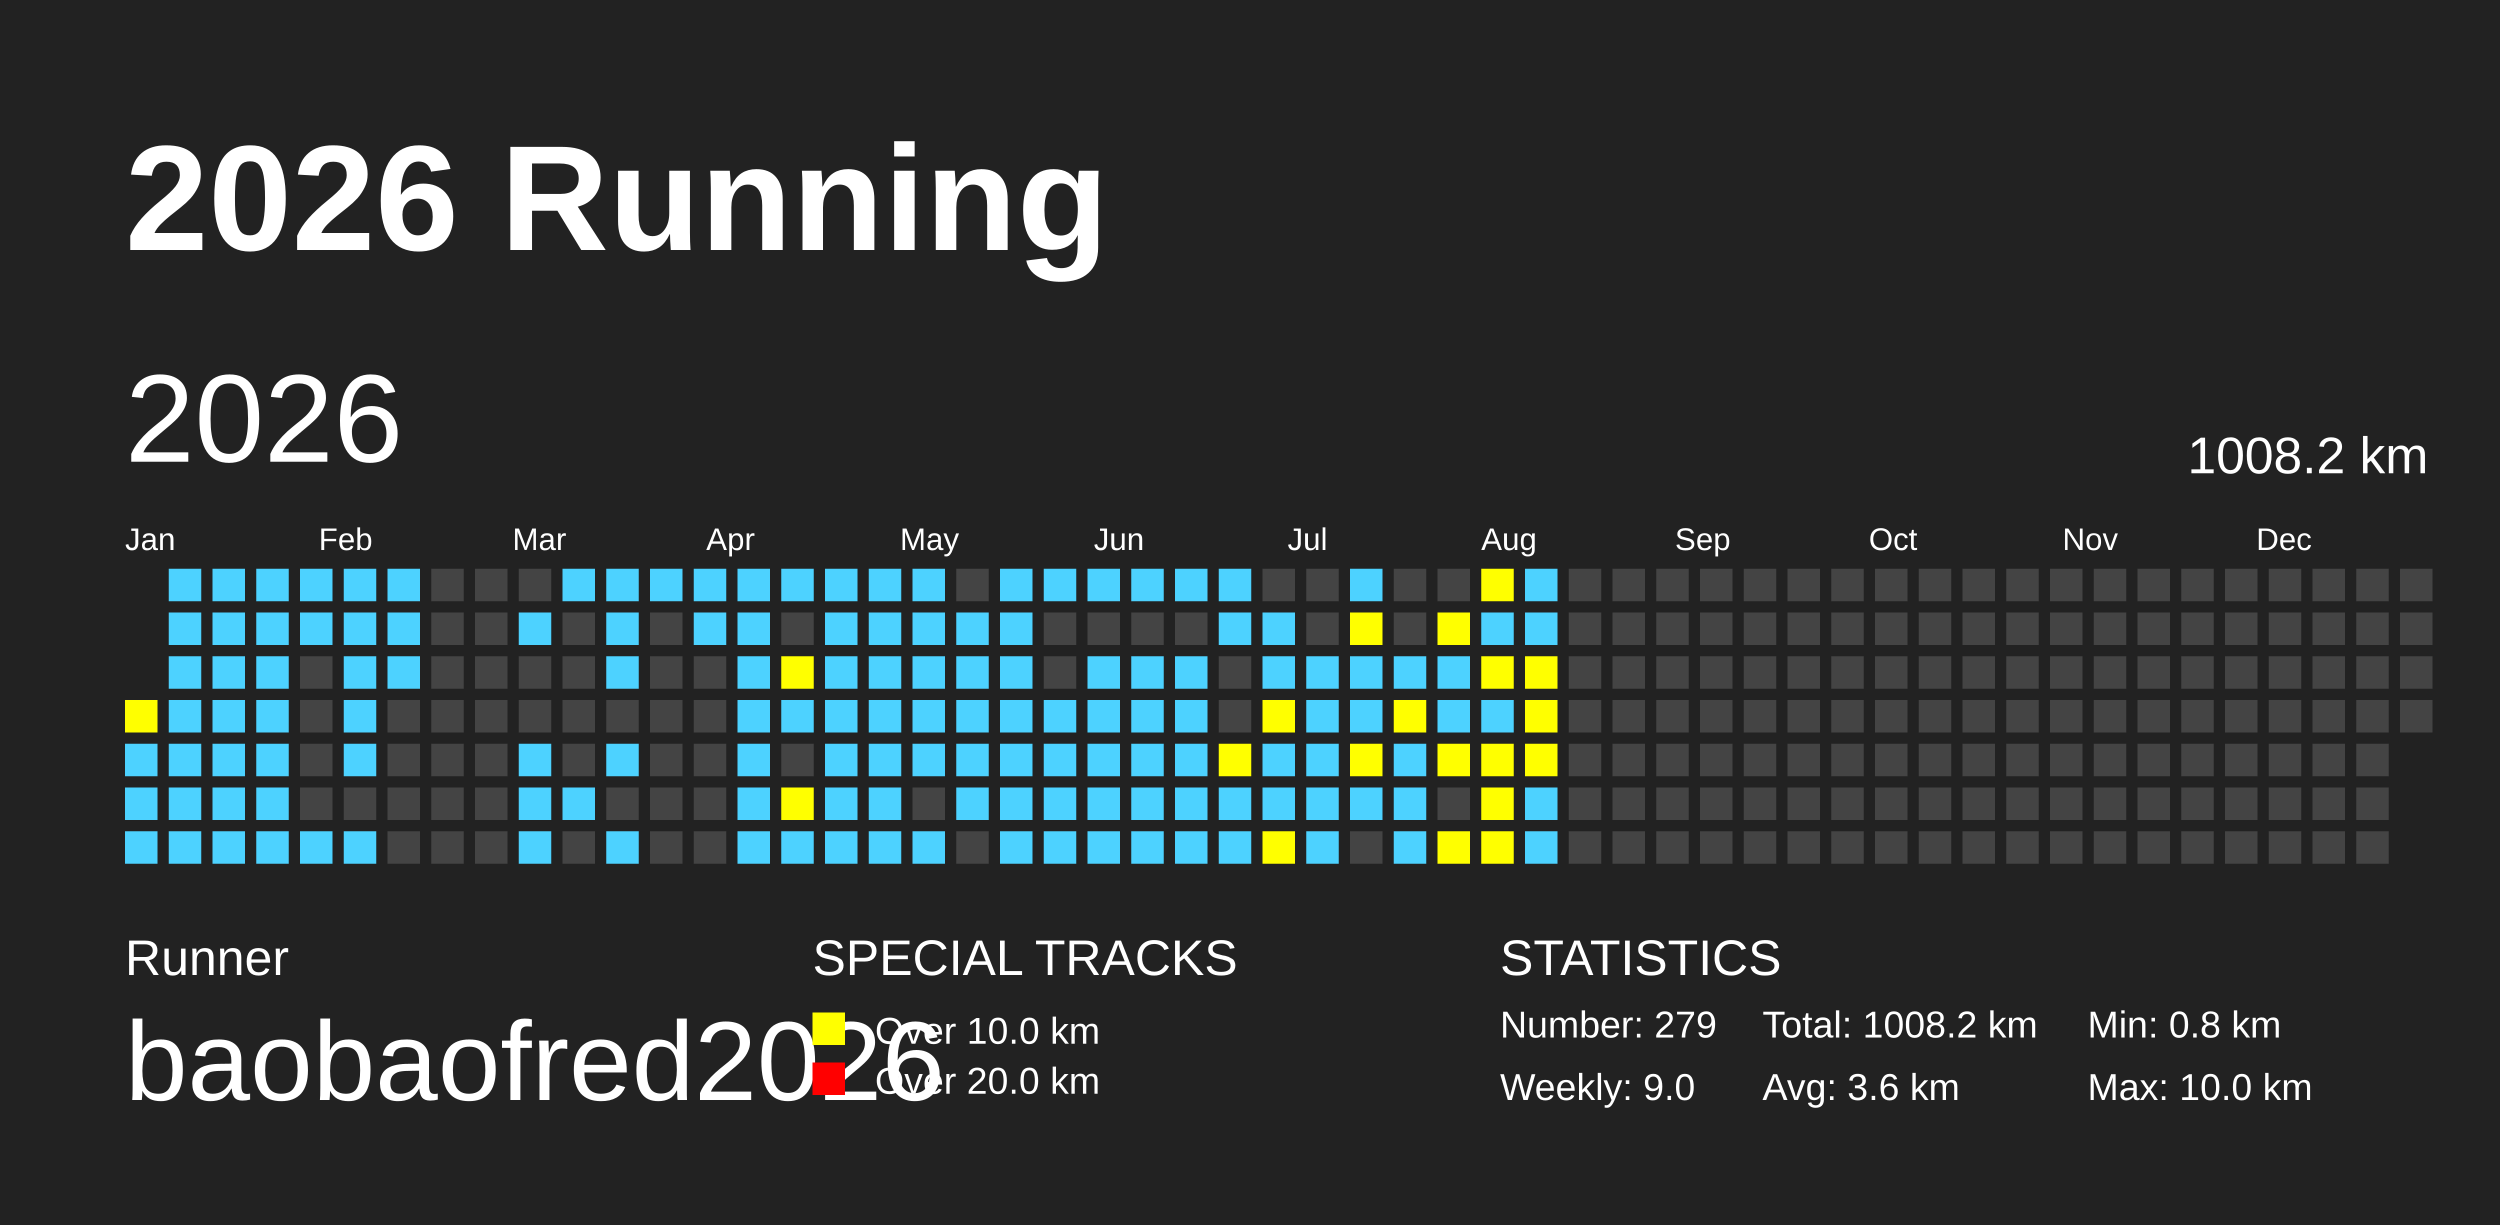
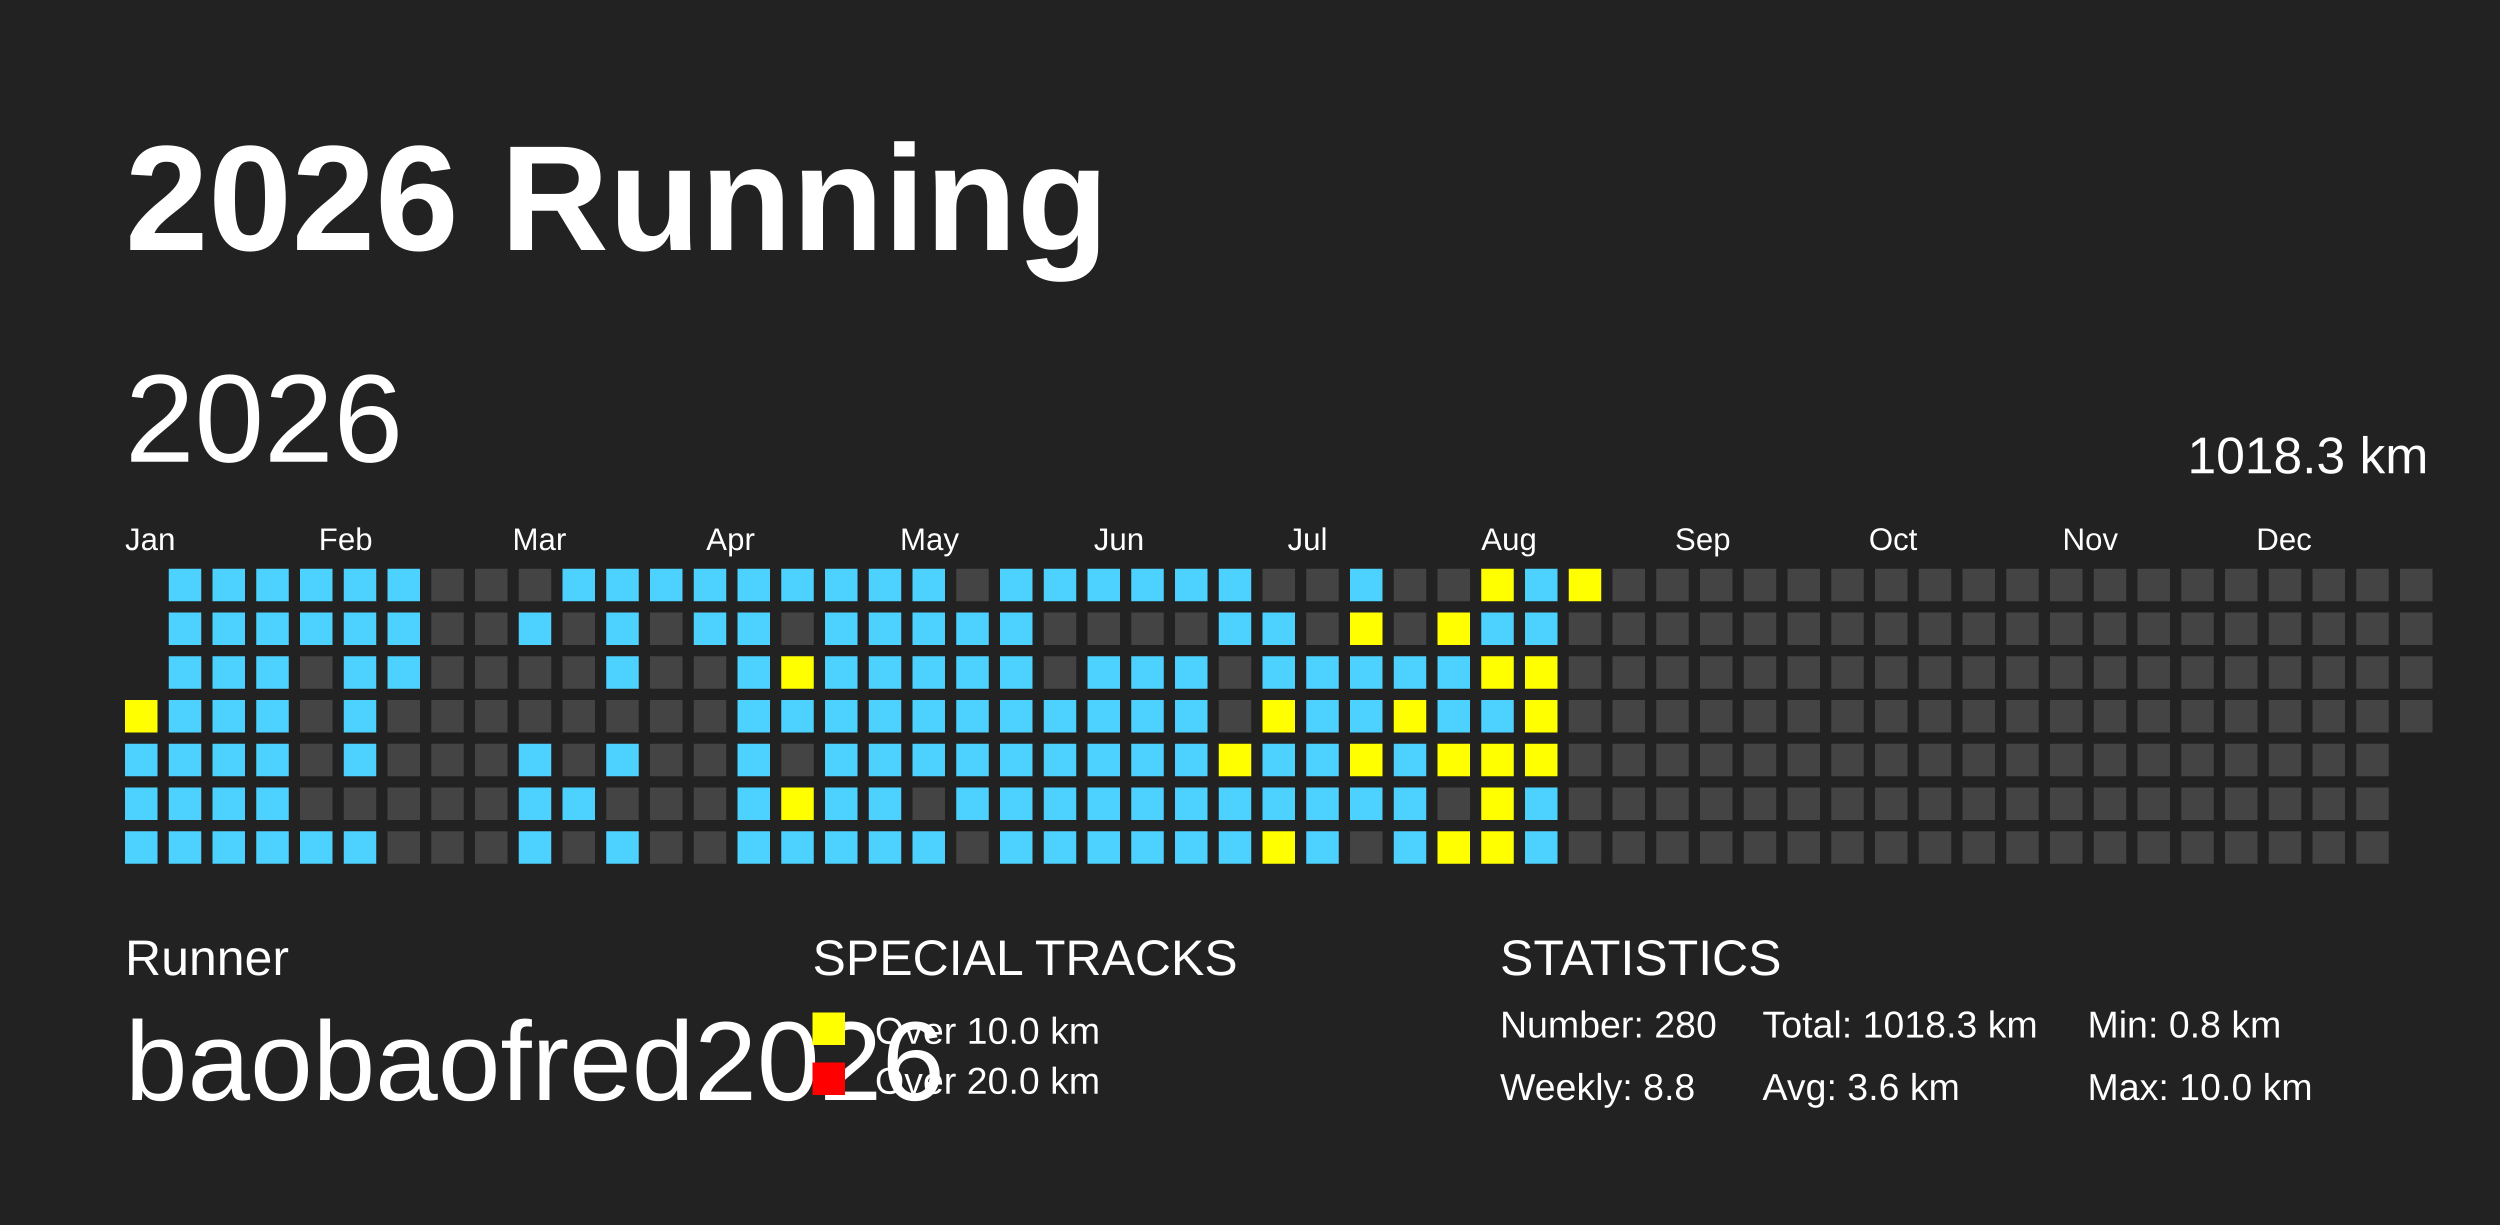
<svg xmlns="http://www.w3.org/2000/svg" baseProfile="full" height="98mm" version="1.1" viewBox="0,0,200,98" width="200mm">
  <defs />
  <rect fill="#222222" height="98" width="200" x="0" y="0" />
  <text fill="#FFFFFF" style="font-size:12px; font-family:Arial; font-weight:bold;" x="10" y="20">2026 Running</text>
  <text fill="#FFFFFF" style="font-size:4px; font-family:Arial" x="10" y="78">Runner</text>
  <text fill="#FFFFFF" style="font-size:9px; font-family:Arial" x="10" y="88">baobaofred2026</text>
  <text fill="#FFFFFF" style="font-size:4px; font-family:Arial" x="65" y="78">SPECIAL TRACKS</text>
  <rect fill="yellow" height="2.6" width="2.6" x="65" y="81" />
  <text fill="#FFFFFF" style="font-size:3px; font-family:Arial" x="70" y="83.5">Over 10.0 km</text>
  <rect fill="red" height="2.6" width="2.6" x="65" y="85" />
  <text fill="#FFFFFF" style="font-size:3px; font-family:Arial" x="70" y="87.5">Over 20.0 km</text>
  <text fill="#FFFFFF" style="font-size:4px; font-family:Arial" x="120" y="78">STATISTICS</text>
-   <text fill="#FFFFFF" style="font-size:3px; font-family:Arial" x="120" y="83">Number: 279</text>
-   <text fill="#FFFFFF" style="font-size:3px; font-family:Arial" x="120" y="88">Weekly: 9.0</text>
-   <text fill="#FFFFFF" style="font-size:3px; font-family:Arial" x="141" y="83">Total: 1008.2 km</text>
+   <text fill="#FFFFFF" style="font-size:3px; font-family:Arial" x="120" y="83">Number: 280</text>
+   <text fill="#FFFFFF" style="font-size:3px; font-family:Arial" x="120" y="88">Weekly: 8.8</text>
+   <text fill="#FFFFFF" style="font-size:3px; font-family:Arial" x="141" y="83">Total: 1018.3 km</text>
  <text fill="#FFFFFF" style="font-size:3px; font-family:Arial" x="141" y="88">Avg: 3.6 km</text>
  <text fill="#FFFFFF" style="font-size:3px; font-family:Arial" x="167" y="83">Min: 0.8 km</text>
  <text fill="#FFFFFF" style="font-size:3px; font-family:Arial" x="167" y="88">Max: 10.0 km</text>
  <text dominant-baseline="hanging" fill="#FFFFFF" style="font-size:10.0px; font-family:Arial;" x="10" y="30">2026</text>
-   <text dominant-baseline="hanging" fill="#FFFFFF" style="font-size:4.125px; font-family:Arial;" x="175" y="35">1008.2 km</text>
+   <text dominant-baseline="hanging" fill="#FFFFFF" style="font-size:4.125px; font-family:Arial;" x="175" y="35">1018.3 km</text>
  <text fill="#FFFFFF" style="font-size:2.5px; font-family:Arial" x="10.0" y="44">Jan</text>
  <text fill="#FFFFFF" style="font-size:2.5px; font-family:Arial" x="25.5" y="44">Feb</text>
  <text fill="#FFFFFF" style="font-size:2.5px; font-family:Arial" x="41.0" y="44">Mar</text>
  <text fill="#FFFFFF" style="font-size:2.5px; font-family:Arial" x="56.5" y="44">Apr</text>
  <text fill="#FFFFFF" style="font-size:2.5px; font-family:Arial" x="72.0" y="44">May</text>
  <text fill="#FFFFFF" style="font-size:2.5px; font-family:Arial" x="87.5" y="44">Jun</text>
  <text fill="#FFFFFF" style="font-size:2.5px; font-family:Arial" x="103.0" y="44">Jul</text>
  <text fill="#FFFFFF" style="font-size:2.5px; font-family:Arial" x="118.5" y="44">Aug</text>
  <text fill="#FFFFFF" style="font-size:2.5px; font-family:Arial" x="134.0" y="44">Sep</text>
  <text fill="#FFFFFF" style="font-size:2.5px; font-family:Arial" x="149.5" y="44">Oct</text>
  <text fill="#FFFFFF" style="font-size:2.5px; font-family:Arial" x="165.0" y="44">Nov</text>
  <text fill="#FFFFFF" style="font-size:2.5px; font-family:Arial" x="180.5" y="44">Dec</text>
  <rect fill="yellow" height="2.6" width="2.6" x="10.0" y="56.0" />
  <rect fill="#4DD2FF" height="2.6" width="2.6" x="10.0" y="59.5" />
  <rect fill="#4DD2FF" height="2.6" width="2.6" x="10.0" y="63.0" />
  <rect fill="#4DD2FF" height="2.6" width="2.6" x="10.0" y="66.5" />
  <rect fill="#4DD2FF" height="2.6" width="2.6" x="13.5" y="45.5" />
  <rect fill="#4DD2FF" height="2.6" width="2.6" x="13.5" y="49.0" />
  <rect fill="#4DD2FF" height="2.6" width="2.6" x="13.5" y="52.5" />
  <rect fill="#4DD2FF" height="2.6" width="2.6" x="13.5" y="56.0" />
  <rect fill="#4DD2FF" height="2.6" width="2.6" x="13.5" y="59.5" />
  <rect fill="#4DD2FF" height="2.6" width="2.6" x="13.5" y="63.0" />
  <rect fill="#4DD2FF" height="2.6" width="2.6" x="13.5" y="66.5" />
  <rect fill="#4DD2FF" height="2.6" width="2.6" x="17.0" y="45.5" />
  <rect fill="#4DD2FF" height="2.6" width="2.6" x="17.0" y="49.0" />
  <rect fill="#4DD2FF" height="2.6" width="2.6" x="17.0" y="52.5" />
  <rect fill="#4DD2FF" height="2.6" width="2.6" x="17.0" y="56.0" />
  <rect fill="#4DD2FF" height="2.6" width="2.6" x="17.0" y="59.5" />
  <rect fill="#4DD2FF" height="2.6" width="2.6" x="17.0" y="63.0" />
  <rect fill="#4DD2FF" height="2.6" width="2.6" x="17.0" y="66.5" />
  <rect fill="#4DD2FF" height="2.6" width="2.6" x="20.5" y="45.5" />
  <rect fill="#4DD2FF" height="2.6" width="2.6" x="20.5" y="49.0" />
  <rect fill="#4DD2FF" height="2.6" width="2.6" x="20.5" y="52.5" />
  <rect fill="#4DD2FF" height="2.6" width="2.6" x="20.5" y="56.0" />
  <rect fill="#4DD2FF" height="2.6" width="2.6" x="20.5" y="59.5" />
  <rect fill="#4DD2FF" height="2.6" width="2.6" x="20.5" y="63.0" />
  <rect fill="#4DD2FF" height="2.6" width="2.6" x="20.5" y="66.5" />
  <rect fill="#4DD2FF" height="2.6" width="2.6" x="24.0" y="45.5" />
  <rect fill="#4DD2FF" height="2.6" width="2.6" x="24.0" y="49.0" />
  <rect fill="#444444" height="2.6" width="2.6" x="24.0" y="52.5" />
  <rect fill="#444444" height="2.6" width="2.6" x="24.0" y="56.0" />
  <rect fill="#444444" height="2.6" width="2.6" x="24.0" y="59.5" />
  <rect fill="#444444" height="2.6" width="2.6" x="24.0" y="63.0" />
  <rect fill="#4DD2FF" height="2.6" width="2.6" x="24.0" y="66.5" />
  <rect fill="#4DD2FF" height="2.6" width="2.6" x="27.5" y="45.5" />
  <rect fill="#4DD2FF" height="2.6" width="2.6" x="27.5" y="49.0" />
  <rect fill="#4DD2FF" height="2.6" width="2.6" x="27.5" y="52.5" />
  <rect fill="#4DD2FF" height="2.6" width="2.6" x="27.5" y="56.0" />
  <rect fill="#4DD2FF" height="2.6" width="2.6" x="27.5" y="59.5" />
  <rect fill="#444444" height="2.6" width="2.6" x="27.5" y="63.0" />
  <rect fill="#4DD2FF" height="2.6" width="2.6" x="27.5" y="66.5" />
  <rect fill="#4DD2FF" height="2.6" width="2.6" x="31.0" y="45.5" />
  <rect fill="#4DD2FF" height="2.6" width="2.6" x="31.0" y="49.0" />
  <rect fill="#4DD2FF" height="2.6" width="2.6" x="31.0" y="52.5" />
  <rect fill="#444444" height="2.6" width="2.6" x="31.0" y="56.0" />
  <rect fill="#444444" height="2.6" width="2.6" x="31.0" y="59.5" />
  <rect fill="#444444" height="2.6" width="2.6" x="31.0" y="63.0" />
  <rect fill="#444444" height="2.6" width="2.6" x="31.0" y="66.5" />
  <rect fill="#444444" height="2.6" width="2.6" x="34.5" y="45.5" />
  <rect fill="#444444" height="2.6" width="2.6" x="34.5" y="49.0" />
  <rect fill="#444444" height="2.6" width="2.6" x="34.5" y="52.5" />
  <rect fill="#444444" height="2.6" width="2.6" x="34.5" y="56.0" />
  <rect fill="#444444" height="2.6" width="2.6" x="34.5" y="59.5" />
  <rect fill="#444444" height="2.6" width="2.6" x="34.5" y="63.0" />
  <rect fill="#444444" height="2.6" width="2.6" x="34.5" y="66.5" />
  <rect fill="#444444" height="2.6" width="2.6" x="38.0" y="45.5" />
  <rect fill="#444444" height="2.6" width="2.6" x="38.0" y="49.0" />
  <rect fill="#444444" height="2.6" width="2.6" x="38.0" y="52.5" />
  <rect fill="#444444" height="2.6" width="2.6" x="38.0" y="56.0" />
  <rect fill="#444444" height="2.6" width="2.6" x="38.0" y="59.5" />
  <rect fill="#444444" height="2.6" width="2.6" x="38.0" y="63.0" />
  <rect fill="#444444" height="2.6" width="2.6" x="38.0" y="66.5" />
  <rect fill="#444444" height="2.6" width="2.6" x="41.5" y="45.5" />
  <rect fill="#4DD2FF" height="2.6" width="2.6" x="41.5" y="49.0" />
  <rect fill="#444444" height="2.6" width="2.6" x="41.5" y="52.5" />
  <rect fill="#444444" height="2.6" width="2.6" x="41.5" y="56.0" />
  <rect fill="#4DD2FF" height="2.6" width="2.6" x="41.5" y="59.5" />
  <rect fill="#4DD2FF" height="2.6" width="2.6" x="41.5" y="63.0" />
  <rect fill="#4DD2FF" height="2.6" width="2.6" x="41.5" y="66.5" />
  <rect fill="#4DD2FF" height="2.6" width="2.6" x="45.0" y="45.5" />
  <rect fill="#444444" height="2.6" width="2.6" x="45.0" y="49.0" />
  <rect fill="#444444" height="2.6" width="2.6" x="45.0" y="52.5" />
  <rect fill="#444444" height="2.6" width="2.6" x="45.0" y="56.0" />
  <rect fill="#444444" height="2.6" width="2.6" x="45.0" y="59.5" />
  <rect fill="#4DD2FF" height="2.6" width="2.6" x="45.0" y="63.0" />
  <rect fill="#444444" height="2.6" width="2.6" x="45.0" y="66.5" />
  <rect fill="#4DD2FF" height="2.6" width="2.6" x="48.5" y="45.5" />
  <rect fill="#4DD2FF" height="2.6" width="2.6" x="48.5" y="49.0" />
  <rect fill="#4DD2FF" height="2.6" width="2.6" x="48.5" y="52.5" />
  <rect fill="#444444" height="2.6" width="2.6" x="48.5" y="56.0" />
  <rect fill="#4DD2FF" height="2.6" width="2.6" x="48.5" y="59.5" />
  <rect fill="#444444" height="2.6" width="2.6" x="48.5" y="63.0" />
  <rect fill="#4DD2FF" height="2.6" width="2.6" x="48.5" y="66.5" />
  <rect fill="#4DD2FF" height="2.6" width="2.6" x="52.0" y="45.5" />
  <rect fill="#444444" height="2.6" width="2.6" x="52.0" y="49.0" />
  <rect fill="#444444" height="2.6" width="2.6" x="52.0" y="52.5" />
  <rect fill="#444444" height="2.6" width="2.6" x="52.0" y="56.0" />
  <rect fill="#444444" height="2.6" width="2.6" x="52.0" y="59.5" />
  <rect fill="#444444" height="2.6" width="2.6" x="52.0" y="63.0" />
  <rect fill="#444444" height="2.6" width="2.6" x="52.0" y="66.5" />
  <rect fill="#4DD2FF" height="2.6" width="2.6" x="55.5" y="45.5" />
  <rect fill="#4DD2FF" height="2.6" width="2.6" x="55.5" y="49.0" />
  <rect fill="#444444" height="2.6" width="2.6" x="55.5" y="52.5" />
  <rect fill="#444444" height="2.6" width="2.6" x="55.5" y="56.0" />
  <rect fill="#444444" height="2.6" width="2.6" x="55.5" y="59.5" />
  <rect fill="#444444" height="2.6" width="2.6" x="55.5" y="63.0" />
  <rect fill="#444444" height="2.6" width="2.6" x="55.5" y="66.5" />
  <rect fill="#4DD2FF" height="2.6" width="2.6" x="59.0" y="45.5" />
  <rect fill="#4DD2FF" height="2.6" width="2.6" x="59.0" y="49.0" />
  <rect fill="#4DD2FF" height="2.6" width="2.6" x="59.0" y="52.5" />
  <rect fill="#4DD2FF" height="2.6" width="2.6" x="59.0" y="56.0" />
  <rect fill="#4DD2FF" height="2.6" width="2.6" x="59.0" y="59.5" />
  <rect fill="#4DD2FF" height="2.6" width="2.6" x="59.0" y="63.0" />
  <rect fill="#4DD2FF" height="2.6" width="2.6" x="59.0" y="66.5" />
  <rect fill="#4DD2FF" height="2.6" width="2.6" x="62.5" y="45.5" />
  <rect fill="#444444" height="2.6" width="2.6" x="62.5" y="49.0" />
  <rect fill="yellow" height="2.6" width="2.6" x="62.5" y="52.5" />
  <rect fill="#4DD2FF" height="2.6" width="2.6" x="62.5" y="56.0" />
  <rect fill="#444444" height="2.6" width="2.6" x="62.5" y="59.5" />
  <rect fill="yellow" height="2.6" width="2.6" x="62.5" y="63.0" />
  <rect fill="#4DD2FF" height="2.6" width="2.6" x="62.5" y="66.5" />
  <rect fill="#4DD2FF" height="2.6" width="2.6" x="66.0" y="45.5" />
  <rect fill="#4DD2FF" height="2.6" width="2.6" x="66.0" y="49.0" />
  <rect fill="#4DD2FF" height="2.6" width="2.6" x="66.0" y="52.5" />
  <rect fill="#4DD2FF" height="2.6" width="2.6" x="66.0" y="56.0" />
  <rect fill="#4DD2FF" height="2.6" width="2.6" x="66.0" y="59.5" />
  <rect fill="#4DD2FF" height="2.6" width="2.6" x="66.0" y="63.0" />
  <rect fill="#4DD2FF" height="2.6" width="2.6" x="66.0" y="66.5" />
  <rect fill="#4DD2FF" height="2.6" width="2.6" x="69.5" y="45.5" />
  <rect fill="#4DD2FF" height="2.6" width="2.6" x="69.5" y="49.0" />
  <rect fill="#4DD2FF" height="2.6" width="2.6" x="69.5" y="52.5" />
  <rect fill="#4DD2FF" height="2.6" width="2.6" x="69.5" y="56.0" />
  <rect fill="#4DD2FF" height="2.6" width="2.6" x="69.5" y="59.5" />
  <rect fill="#4DD2FF" height="2.6" width="2.6" x="69.5" y="63.0" />
  <rect fill="#4DD2FF" height="2.6" width="2.6" x="69.5" y="66.5" />
  <rect fill="#4DD2FF" height="2.6" width="2.6" x="73.0" y="45.5" />
  <rect fill="#4DD2FF" height="2.6" width="2.6" x="73.0" y="49.0" />
  <rect fill="#4DD2FF" height="2.6" width="2.6" x="73.0" y="52.5" />
  <rect fill="#4DD2FF" height="2.6" width="2.6" x="73.0" y="56.0" />
  <rect fill="#4DD2FF" height="2.6" width="2.6" x="73.0" y="59.5" />
  <rect fill="#444444" height="2.6" width="2.6" x="73.0" y="63.0" />
  <rect fill="#4DD2FF" height="2.6" width="2.6" x="73.0" y="66.5" />
  <rect fill="#444444" height="2.6" width="2.6" x="76.5" y="45.5" />
  <rect fill="#4DD2FF" height="2.6" width="2.6" x="76.5" y="49.0" />
  <rect fill="#4DD2FF" height="2.6" width="2.6" x="76.5" y="52.5" />
  <rect fill="#4DD2FF" height="2.6" width="2.6" x="76.5" y="56.0" />
  <rect fill="#4DD2FF" height="2.6" width="2.6" x="76.5" y="59.5" />
  <rect fill="#4DD2FF" height="2.6" width="2.6" x="76.5" y="63.0" />
  <rect fill="#444444" height="2.6" width="2.6" x="76.5" y="66.5" />
  <rect fill="#4DD2FF" height="2.6" width="2.6" x="80.0" y="45.5" />
  <rect fill="#4DD2FF" height="2.6" width="2.6" x="80.0" y="49.0" />
  <rect fill="#4DD2FF" height="2.6" width="2.6" x="80.0" y="52.5" />
  <rect fill="#4DD2FF" height="2.6" width="2.6" x="80.0" y="56.0" />
  <rect fill="#4DD2FF" height="2.6" width="2.6" x="80.0" y="59.5" />
  <rect fill="#4DD2FF" height="2.6" width="2.6" x="80.0" y="63.0" />
  <rect fill="#4DD2FF" height="2.6" width="2.6" x="80.0" y="66.5" />
  <rect fill="#4DD2FF" height="2.6" width="2.6" x="83.5" y="45.5" />
  <rect fill="#444444" height="2.6" width="2.6" x="83.5" y="49.0" />
  <rect fill="#444444" height="2.6" width="2.6" x="83.5" y="52.5" />
  <rect fill="#4DD2FF" height="2.6" width="2.6" x="83.5" y="56.0" />
  <rect fill="#4DD2FF" height="2.6" width="2.6" x="83.5" y="59.5" />
  <rect fill="#4DD2FF" height="2.6" width="2.6" x="83.5" y="63.0" />
  <rect fill="#4DD2FF" height="2.6" width="2.6" x="83.5" y="66.5" />
  <rect fill="#4DD2FF" height="2.6" width="2.6" x="87.0" y="45.5" />
  <rect fill="#444444" height="2.6" width="2.6" x="87.0" y="49.0" />
  <rect fill="#4DD2FF" height="2.6" width="2.6" x="87.0" y="52.5" />
  <rect fill="#4DD2FF" height="2.6" width="2.6" x="87.0" y="56.0" />
  <rect fill="#4DD2FF" height="2.6" width="2.6" x="87.0" y="59.5" />
  <rect fill="#4DD2FF" height="2.6" width="2.6" x="87.0" y="63.0" />
  <rect fill="#4DD2FF" height="2.6" width="2.6" x="87.0" y="66.5" />
  <rect fill="#4DD2FF" height="2.6" width="2.6" x="90.5" y="45.5" />
  <rect fill="#444444" height="2.6" width="2.6" x="90.5" y="49.0" />
  <rect fill="#4DD2FF" height="2.6" width="2.6" x="90.5" y="52.5" />
  <rect fill="#4DD2FF" height="2.6" width="2.6" x="90.5" y="56.0" />
  <rect fill="#4DD2FF" height="2.6" width="2.6" x="90.5" y="59.5" />
  <rect fill="#4DD2FF" height="2.6" width="2.6" x="90.5" y="63.0" />
  <rect fill="#4DD2FF" height="2.6" width="2.6" x="90.5" y="66.5" />
  <rect fill="#4DD2FF" height="2.6" width="2.6" x="94.0" y="45.5" />
  <rect fill="#444444" height="2.6" width="2.6" x="94.0" y="49.0" />
  <rect fill="#4DD2FF" height="2.6" width="2.6" x="94.0" y="52.5" />
  <rect fill="#4DD2FF" height="2.6" width="2.6" x="94.0" y="56.0" />
  <rect fill="#4DD2FF" height="2.6" width="2.6" x="94.0" y="59.5" />
  <rect fill="#4DD2FF" height="2.6" width="2.6" x="94.0" y="63.0" />
  <rect fill="#4DD2FF" height="2.6" width="2.6" x="94.0" y="66.5" />
  <rect fill="#4DD2FF" height="2.6" width="2.6" x="97.5" y="45.5" />
  <rect fill="#4DD2FF" height="2.6" width="2.6" x="97.5" y="49.0" />
  <rect fill="#444444" height="2.6" width="2.6" x="97.5" y="52.5" />
  <rect fill="#444444" height="2.6" width="2.6" x="97.5" y="56.0" />
  <rect fill="yellow" height="2.6" width="2.6" x="97.5" y="59.5" />
  <rect fill="#4DD2FF" height="2.6" width="2.6" x="97.5" y="63.0" />
  <rect fill="#4DD2FF" height="2.6" width="2.6" x="97.5" y="66.5" />
  <rect fill="#444444" height="2.6" width="2.6" x="101.0" y="45.5" />
  <rect fill="#4DD2FF" height="2.6" width="2.6" x="101.0" y="49.0" />
  <rect fill="#4DD2FF" height="2.6" width="2.6" x="101.0" y="52.5" />
  <rect fill="yellow" height="2.6" width="2.6" x="101.0" y="56.0" />
  <rect fill="#4DD2FF" height="2.6" width="2.6" x="101.0" y="59.5" />
  <rect fill="#4DD2FF" height="2.6" width="2.6" x="101.0" y="63.0" />
  <rect fill="yellow" height="2.6" width="2.6" x="101.0" y="66.5" />
  <rect fill="#444444" height="2.6" width="2.6" x="104.5" y="45.5" />
  <rect fill="#444444" height="2.6" width="2.6" x="104.5" y="49.0" />
  <rect fill="#4DD2FF" height="2.6" width="2.6" x="104.5" y="52.5" />
  <rect fill="#4DD2FF" height="2.6" width="2.6" x="104.5" y="56.0" />
  <rect fill="#4DD2FF" height="2.6" width="2.6" x="104.5" y="59.5" />
  <rect fill="#4DD2FF" height="2.6" width="2.6" x="104.5" y="63.0" />
  <rect fill="#4DD2FF" height="2.6" width="2.6" x="104.5" y="66.5" />
  <rect fill="#4DD2FF" height="2.6" width="2.6" x="108.0" y="45.5" />
  <rect fill="yellow" height="2.6" width="2.6" x="108.0" y="49.0" />
  <rect fill="#4DD2FF" height="2.6" width="2.6" x="108.0" y="52.5" />
  <rect fill="#4DD2FF" height="2.6" width="2.6" x="108.0" y="56.0" />
  <rect fill="yellow" height="2.6" width="2.6" x="108.0" y="59.5" />
  <rect fill="#4DD2FF" height="2.6" width="2.6" x="108.0" y="63.0" />
  <rect fill="#444444" height="2.6" width="2.6" x="108.0" y="66.5" />
  <rect fill="#444444" height="2.6" width="2.6" x="111.5" y="45.5" />
  <rect fill="#444444" height="2.6" width="2.6" x="111.5" y="49.0" />
  <rect fill="#4DD2FF" height="2.6" width="2.6" x="111.5" y="52.5" />
  <rect fill="yellow" height="2.6" width="2.6" x="111.5" y="56.0" />
  <rect fill="#4DD2FF" height="2.6" width="2.6" x="111.5" y="59.5" />
  <rect fill="#4DD2FF" height="2.6" width="2.6" x="111.5" y="63.0" />
  <rect fill="#4DD2FF" height="2.6" width="2.6" x="111.5" y="66.5" />
  <rect fill="#444444" height="2.6" width="2.6" x="115.0" y="45.5" />
  <rect fill="yellow" height="2.6" width="2.6" x="115.0" y="49.0" />
  <rect fill="#4DD2FF" height="2.6" width="2.6" x="115.0" y="52.5" />
  <rect fill="#4DD2FF" height="2.6" width="2.6" x="115.0" y="56.0" />
  <rect fill="yellow" height="2.6" width="2.6" x="115.0" y="59.5" />
  <rect fill="#444444" height="2.6" width="2.6" x="115.0" y="63.0" />
  <rect fill="yellow" height="2.6" width="2.6" x="115.0" y="66.5" />
  <rect fill="yellow" height="2.6" width="2.6" x="118.5" y="45.5" />
  <rect fill="#4DD2FF" height="2.6" width="2.6" x="118.5" y="49.0" />
  <rect fill="yellow" height="2.6" width="2.6" x="118.5" y="52.5" />
  <rect fill="#4DD2FF" height="2.6" width="2.6" x="118.5" y="56.0" />
  <rect fill="yellow" height="2.6" width="2.6" x="118.5" y="59.5" />
  <rect fill="yellow" height="2.6" width="2.6" x="118.5" y="63.0" />
  <rect fill="yellow" height="2.6" width="2.6" x="118.5" y="66.5" />
  <rect fill="#4DD2FF" height="2.6" width="2.6" x="122.0" y="45.5" />
  <rect fill="#4DD2FF" height="2.6" width="2.6" x="122.0" y="49.0" />
  <rect fill="yellow" height="2.6" width="2.6" x="122.0" y="52.5" />
  <rect fill="yellow" height="2.6" width="2.6" x="122.0" y="56.0" />
  <rect fill="yellow" height="2.6" width="2.6" x="122.0" y="59.5" />
  <rect fill="#4DD2FF" height="2.6" width="2.6" x="122.0" y="63.0" />
  <rect fill="#4DD2FF" height="2.6" width="2.6" x="122.0" y="66.5" />
-   <rect fill="#444444" height="2.6" width="2.6" x="125.5" y="45.5" />
+   <rect fill="yellow" height="2.6" width="2.6" x="125.5" y="45.5" />
  <rect fill="#444444" height="2.6" width="2.6" x="125.5" y="49.0" />
  <rect fill="#444444" height="2.6" width="2.6" x="125.5" y="52.5" />
  <rect fill="#444444" height="2.6" width="2.6" x="125.5" y="56.0" />
  <rect fill="#444444" height="2.6" width="2.6" x="125.5" y="59.5" />
  <rect fill="#444444" height="2.6" width="2.6" x="125.5" y="63.0" />
  <rect fill="#444444" height="2.6" width="2.6" x="125.5" y="66.5" />
  <rect fill="#444444" height="2.6" width="2.6" x="129.0" y="45.5" />
  <rect fill="#444444" height="2.6" width="2.6" x="129.0" y="49.0" />
  <rect fill="#444444" height="2.6" width="2.6" x="129.0" y="52.5" />
  <rect fill="#444444" height="2.6" width="2.6" x="129.0" y="56.0" />
  <rect fill="#444444" height="2.6" width="2.6" x="129.0" y="59.5" />
  <rect fill="#444444" height="2.6" width="2.6" x="129.0" y="63.0" />
  <rect fill="#444444" height="2.6" width="2.6" x="129.0" y="66.5" />
  <rect fill="#444444" height="2.6" width="2.6" x="132.5" y="45.5" />
  <rect fill="#444444" height="2.6" width="2.6" x="132.5" y="49.0" />
  <rect fill="#444444" height="2.6" width="2.6" x="132.5" y="52.5" />
  <rect fill="#444444" height="2.6" width="2.6" x="132.5" y="56.0" />
  <rect fill="#444444" height="2.6" width="2.6" x="132.5" y="59.5" />
  <rect fill="#444444" height="2.6" width="2.6" x="132.5" y="63.0" />
  <rect fill="#444444" height="2.6" width="2.6" x="132.5" y="66.5" />
  <rect fill="#444444" height="2.6" width="2.6" x="136.0" y="45.5" />
  <rect fill="#444444" height="2.6" width="2.6" x="136.0" y="49.0" />
  <rect fill="#444444" height="2.6" width="2.6" x="136.0" y="52.5" />
  <rect fill="#444444" height="2.6" width="2.6" x="136.0" y="56.0" />
  <rect fill="#444444" height="2.6" width="2.6" x="136.0" y="59.5" />
  <rect fill="#444444" height="2.6" width="2.6" x="136.0" y="63.0" />
  <rect fill="#444444" height="2.6" width="2.6" x="136.0" y="66.5" />
  <rect fill="#444444" height="2.6" width="2.6" x="139.5" y="45.5" />
  <rect fill="#444444" height="2.6" width="2.6" x="139.5" y="49.0" />
  <rect fill="#444444" height="2.6" width="2.6" x="139.5" y="52.5" />
  <rect fill="#444444" height="2.6" width="2.6" x="139.5" y="56.0" />
  <rect fill="#444444" height="2.6" width="2.6" x="139.5" y="59.5" />
  <rect fill="#444444" height="2.6" width="2.6" x="139.5" y="63.0" />
  <rect fill="#444444" height="2.6" width="2.6" x="139.5" y="66.5" />
  <rect fill="#444444" height="2.6" width="2.6" x="143.0" y="45.5" />
  <rect fill="#444444" height="2.6" width="2.6" x="143.0" y="49.0" />
  <rect fill="#444444" height="2.6" width="2.6" x="143.0" y="52.5" />
  <rect fill="#444444" height="2.6" width="2.6" x="143.0" y="56.0" />
  <rect fill="#444444" height="2.6" width="2.6" x="143.0" y="59.5" />
  <rect fill="#444444" height="2.6" width="2.6" x="143.0" y="63.0" />
  <rect fill="#444444" height="2.6" width="2.6" x="143.0" y="66.5" />
  <rect fill="#444444" height="2.6" width="2.6" x="146.5" y="45.5" />
  <rect fill="#444444" height="2.6" width="2.6" x="146.5" y="49.0" />
  <rect fill="#444444" height="2.6" width="2.6" x="146.5" y="52.5" />
  <rect fill="#444444" height="2.6" width="2.6" x="146.5" y="56.0" />
  <rect fill="#444444" height="2.6" width="2.6" x="146.5" y="59.5" />
  <rect fill="#444444" height="2.6" width="2.6" x="146.5" y="63.0" />
  <rect fill="#444444" height="2.6" width="2.6" x="146.5" y="66.5" />
  <rect fill="#444444" height="2.6" width="2.6" x="150.0" y="45.5" />
  <rect fill="#444444" height="2.6" width="2.6" x="150.0" y="49.0" />
  <rect fill="#444444" height="2.6" width="2.6" x="150.0" y="52.5" />
  <rect fill="#444444" height="2.6" width="2.6" x="150.0" y="56.0" />
  <rect fill="#444444" height="2.6" width="2.6" x="150.0" y="59.5" />
  <rect fill="#444444" height="2.6" width="2.6" x="150.0" y="63.0" />
  <rect fill="#444444" height="2.6" width="2.6" x="150.0" y="66.5" />
  <rect fill="#444444" height="2.6" width="2.6" x="153.5" y="45.5" />
  <rect fill="#444444" height="2.6" width="2.6" x="153.5" y="49.0" />
  <rect fill="#444444" height="2.6" width="2.6" x="153.5" y="52.5" />
  <rect fill="#444444" height="2.6" width="2.6" x="153.5" y="56.0" />
  <rect fill="#444444" height="2.6" width="2.6" x="153.5" y="59.5" />
  <rect fill="#444444" height="2.6" width="2.6" x="153.5" y="63.0" />
  <rect fill="#444444" height="2.6" width="2.6" x="153.5" y="66.5" />
  <rect fill="#444444" height="2.6" width="2.6" x="157.0" y="45.5" />
  <rect fill="#444444" height="2.6" width="2.6" x="157.0" y="49.0" />
  <rect fill="#444444" height="2.6" width="2.6" x="157.0" y="52.5" />
  <rect fill="#444444" height="2.6" width="2.6" x="157.0" y="56.0" />
  <rect fill="#444444" height="2.6" width="2.6" x="157.0" y="59.5" />
  <rect fill="#444444" height="2.6" width="2.6" x="157.0" y="63.0" />
  <rect fill="#444444" height="2.6" width="2.6" x="157.0" y="66.5" />
  <rect fill="#444444" height="2.6" width="2.6" x="160.5" y="45.5" />
  <rect fill="#444444" height="2.6" width="2.6" x="160.5" y="49.0" />
  <rect fill="#444444" height="2.6" width="2.6" x="160.5" y="52.5" />
  <rect fill="#444444" height="2.6" width="2.6" x="160.5" y="56.0" />
  <rect fill="#444444" height="2.6" width="2.6" x="160.5" y="59.5" />
  <rect fill="#444444" height="2.6" width="2.6" x="160.5" y="63.0" />
  <rect fill="#444444" height="2.6" width="2.6" x="160.5" y="66.5" />
  <rect fill="#444444" height="2.6" width="2.6" x="164.0" y="45.5" />
  <rect fill="#444444" height="2.6" width="2.6" x="164.0" y="49.0" />
  <rect fill="#444444" height="2.6" width="2.6" x="164.0" y="52.5" />
  <rect fill="#444444" height="2.6" width="2.6" x="164.0" y="56.0" />
  <rect fill="#444444" height="2.6" width="2.6" x="164.0" y="59.5" />
  <rect fill="#444444" height="2.6" width="2.6" x="164.0" y="63.0" />
  <rect fill="#444444" height="2.6" width="2.6" x="164.0" y="66.5" />
  <rect fill="#444444" height="2.6" width="2.6" x="167.5" y="45.5" />
  <rect fill="#444444" height="2.6" width="2.6" x="167.5" y="49.0" />
  <rect fill="#444444" height="2.6" width="2.6" x="167.5" y="52.5" />
  <rect fill="#444444" height="2.6" width="2.6" x="167.5" y="56.0" />
  <rect fill="#444444" height="2.6" width="2.6" x="167.5" y="59.5" />
  <rect fill="#444444" height="2.6" width="2.6" x="167.5" y="63.0" />
  <rect fill="#444444" height="2.6" width="2.6" x="167.5" y="66.5" />
  <rect fill="#444444" height="2.6" width="2.6" x="171.0" y="45.5" />
  <rect fill="#444444" height="2.6" width="2.6" x="171.0" y="49.0" />
  <rect fill="#444444" height="2.6" width="2.6" x="171.0" y="52.5" />
  <rect fill="#444444" height="2.6" width="2.6" x="171.0" y="56.0" />
  <rect fill="#444444" height="2.6" width="2.6" x="171.0" y="59.5" />
  <rect fill="#444444" height="2.6" width="2.6" x="171.0" y="63.0" />
  <rect fill="#444444" height="2.6" width="2.6" x="171.0" y="66.5" />
  <rect fill="#444444" height="2.6" width="2.6" x="174.5" y="45.5" />
  <rect fill="#444444" height="2.6" width="2.6" x="174.5" y="49.0" />
  <rect fill="#444444" height="2.6" width="2.6" x="174.5" y="52.5" />
  <rect fill="#444444" height="2.6" width="2.6" x="174.5" y="56.0" />
  <rect fill="#444444" height="2.6" width="2.6" x="174.5" y="59.5" />
  <rect fill="#444444" height="2.6" width="2.6" x="174.5" y="63.0" />
  <rect fill="#444444" height="2.6" width="2.6" x="174.5" y="66.5" />
  <rect fill="#444444" height="2.6" width="2.6" x="178.0" y="45.5" />
  <rect fill="#444444" height="2.6" width="2.6" x="178.0" y="49.0" />
  <rect fill="#444444" height="2.6" width="2.6" x="178.0" y="52.5" />
  <rect fill="#444444" height="2.6" width="2.6" x="178.0" y="56.0" />
  <rect fill="#444444" height="2.6" width="2.6" x="178.0" y="59.5" />
  <rect fill="#444444" height="2.6" width="2.6" x="178.0" y="63.0" />
  <rect fill="#444444" height="2.6" width="2.6" x="178.0" y="66.5" />
  <rect fill="#444444" height="2.6" width="2.6" x="181.5" y="45.5" />
  <rect fill="#444444" height="2.6" width="2.6" x="181.5" y="49.0" />
  <rect fill="#444444" height="2.6" width="2.6" x="181.5" y="52.5" />
  <rect fill="#444444" height="2.6" width="2.6" x="181.5" y="56.0" />
  <rect fill="#444444" height="2.6" width="2.6" x="181.5" y="59.5" />
  <rect fill="#444444" height="2.6" width="2.6" x="181.5" y="63.0" />
  <rect fill="#444444" height="2.6" width="2.6" x="181.5" y="66.5" />
  <rect fill="#444444" height="2.6" width="2.6" x="185.0" y="45.5" />
  <rect fill="#444444" height="2.6" width="2.6" x="185.0" y="49.0" />
  <rect fill="#444444" height="2.6" width="2.6" x="185.0" y="52.5" />
  <rect fill="#444444" height="2.6" width="2.6" x="185.0" y="56.0" />
  <rect fill="#444444" height="2.6" width="2.6" x="185.0" y="59.5" />
  <rect fill="#444444" height="2.6" width="2.6" x="185.0" y="63.0" />
  <rect fill="#444444" height="2.6" width="2.6" x="185.0" y="66.5" />
  <rect fill="#444444" height="2.6" width="2.6" x="188.5" y="45.5" />
  <rect fill="#444444" height="2.6" width="2.6" x="188.5" y="49.0" />
  <rect fill="#444444" height="2.6" width="2.6" x="188.5" y="52.5" />
  <rect fill="#444444" height="2.6" width="2.6" x="188.5" y="56.0" />
  <rect fill="#444444" height="2.6" width="2.6" x="188.5" y="59.5" />
  <rect fill="#444444" height="2.6" width="2.6" x="188.5" y="63.0" />
  <rect fill="#444444" height="2.6" width="2.6" x="188.5" y="66.5" />
  <rect fill="#444444" height="2.6" width="2.6" x="192.0" y="45.5" />
  <rect fill="#444444" height="2.6" width="2.6" x="192.0" y="49.0" />
  <rect fill="#444444" height="2.6" width="2.6" x="192.0" y="52.5" />
  <rect fill="#444444" height="2.6" width="2.6" x="192.0" y="56.0" />
</svg>
